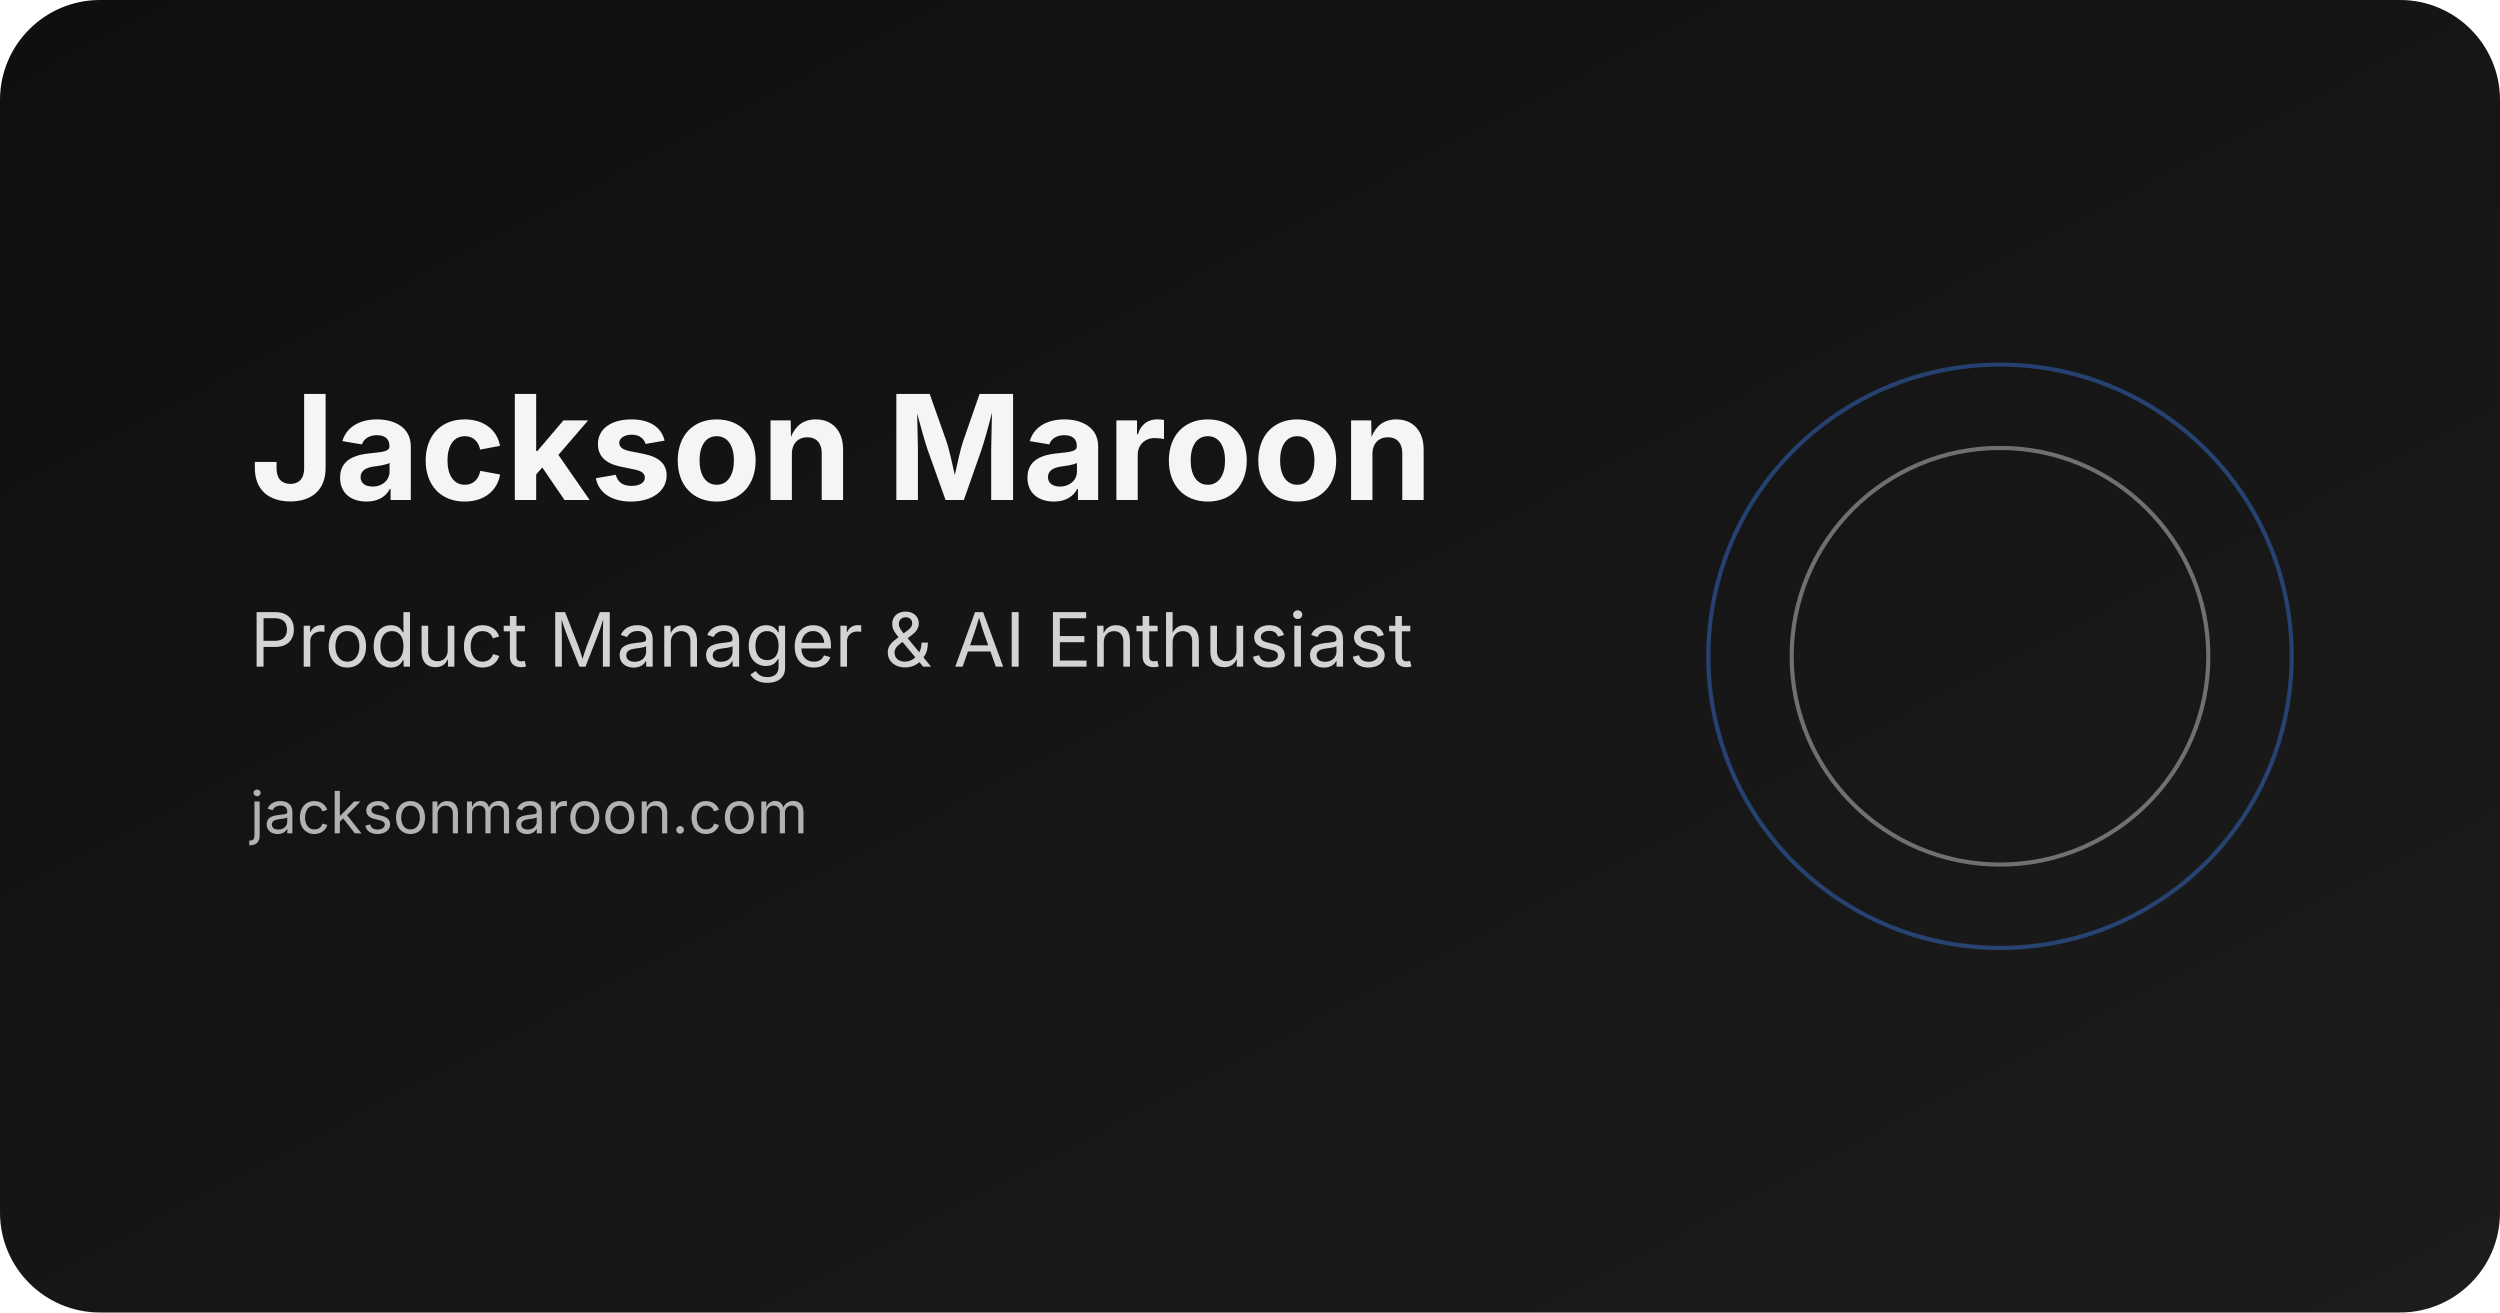
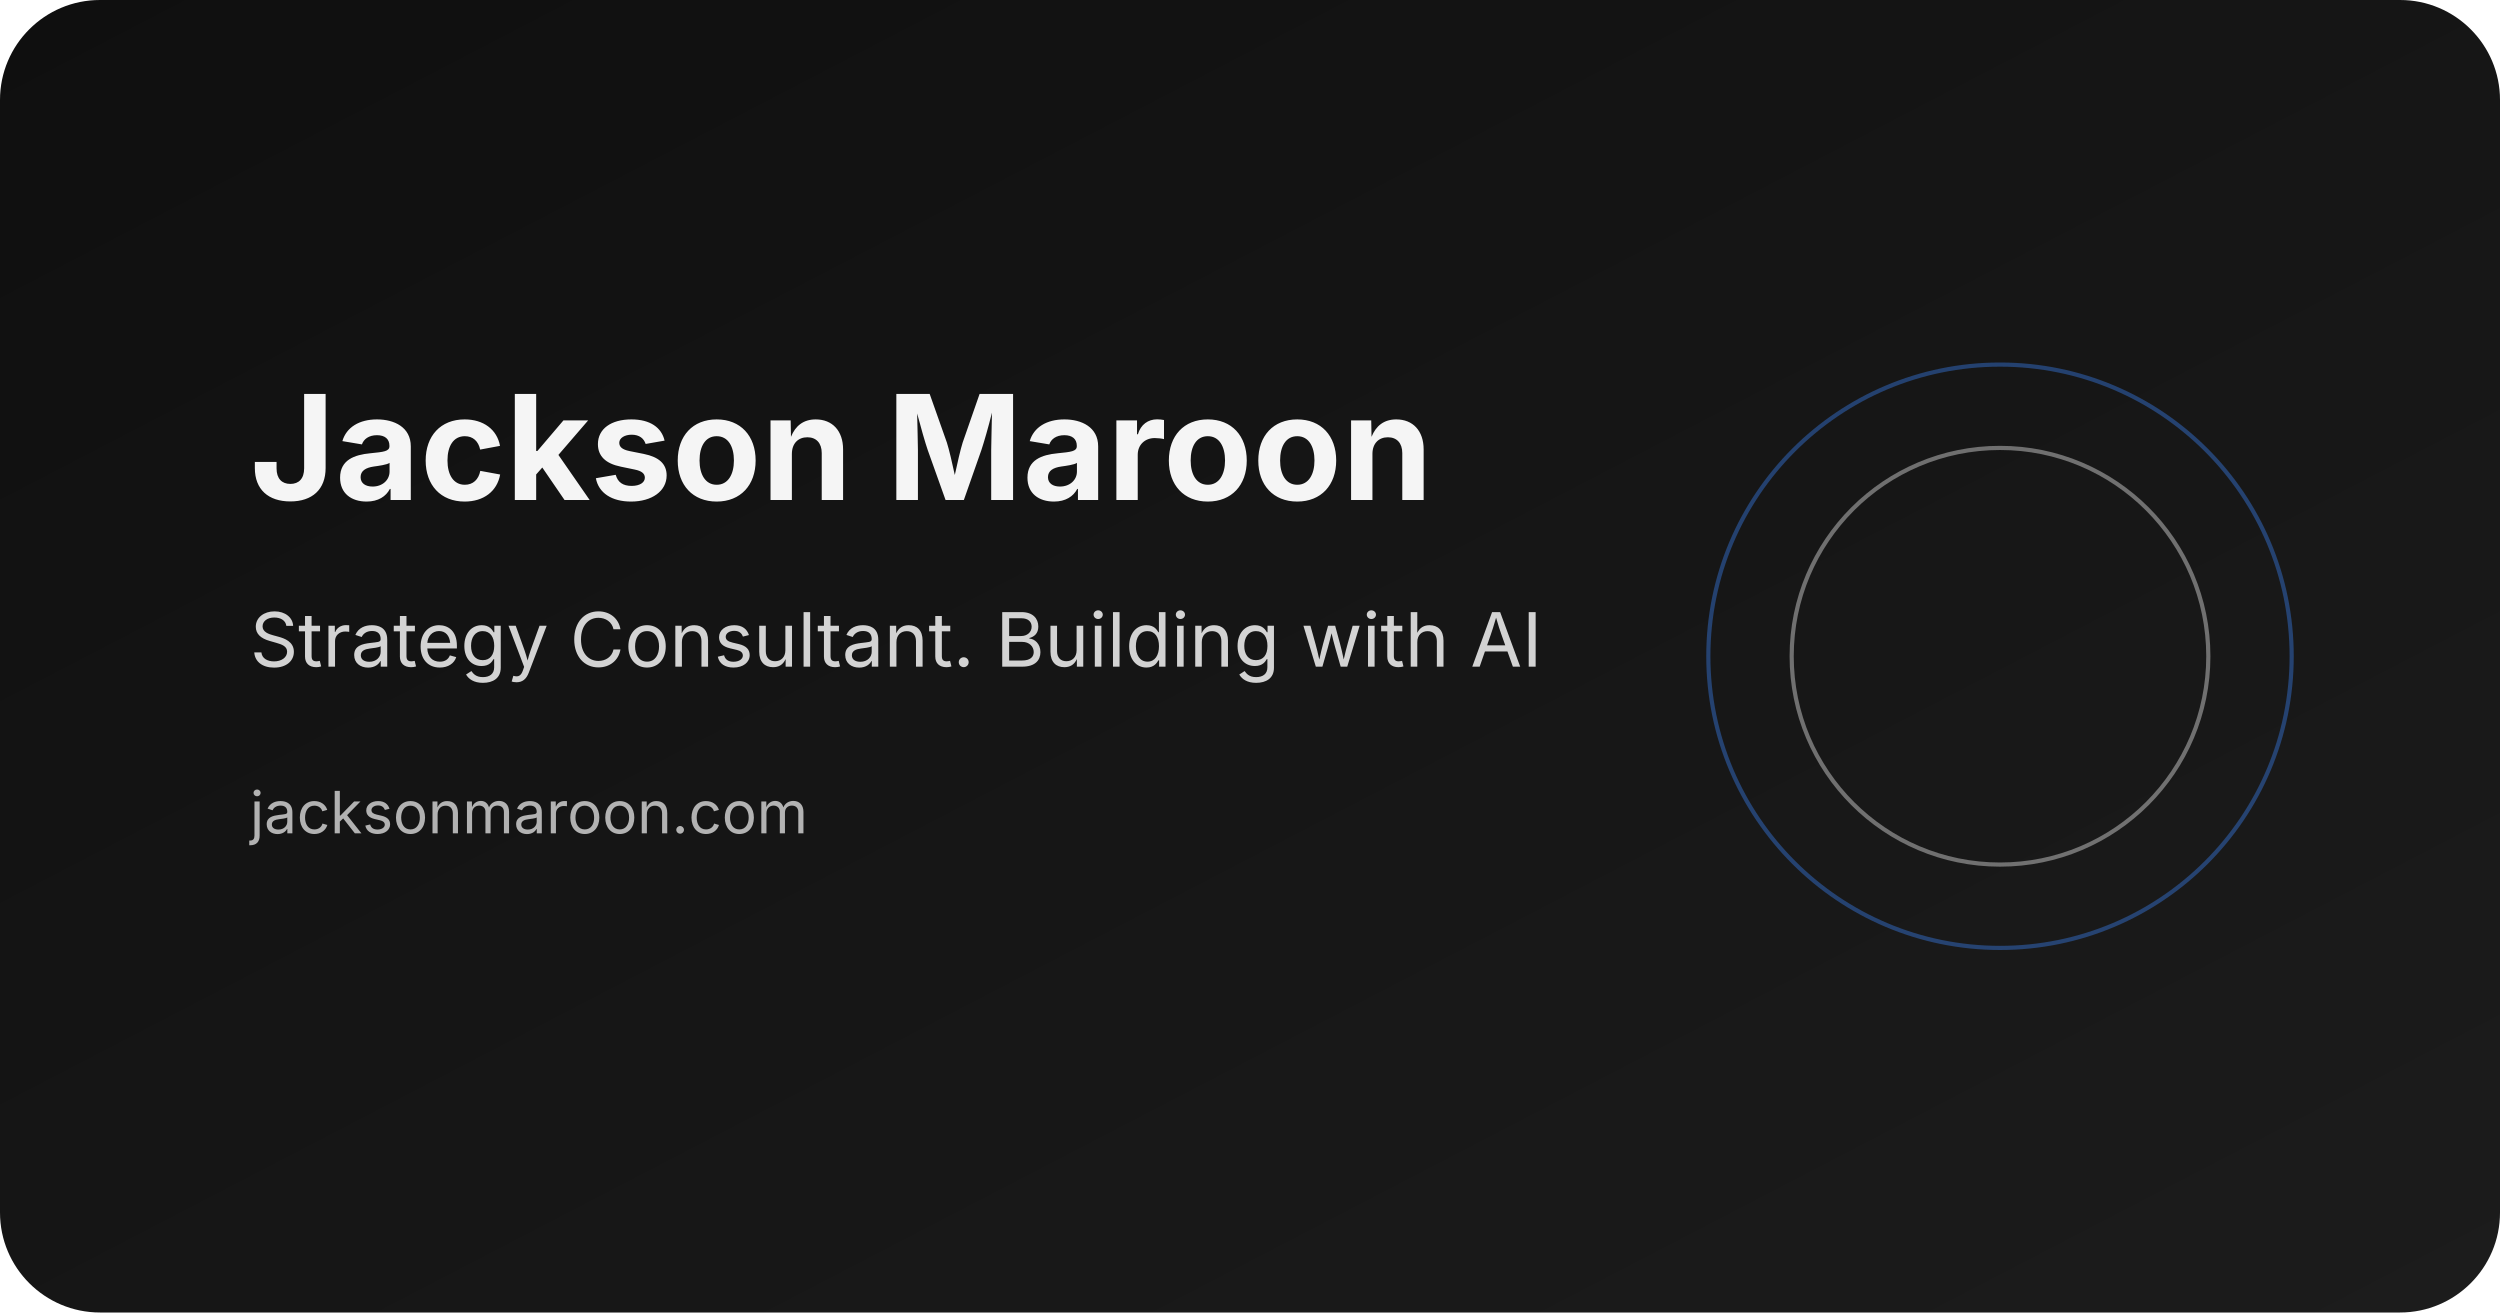
<svg xmlns="http://www.w3.org/2000/svg" width="1200" height="630" viewBox="0 0 1200 630" role="img" aria-labelledby="title desc">
  <defs>
    <linearGradient id="g" x1="0" y1="0" x2="1" y2="1">
      <stop offset="0" stop-color="#0f0f0f" />
      <stop offset="1" stop-color="#1c1c1c" />
    </linearGradient>
  </defs>
  <rect width="1200" height="630" fill="url(#g)" rx="48" />
  <g fill="#f5f5f5" font-family="'Inter', system-ui, -apple-system, BlinkMacSystemFont, 'Segoe UI', sans-serif">
    <text x="120" y="240" font-size="70" font-weight="700">Jackson Maroon</text>
-     <text x="120" y="320" font-size="36" opacity="0.85">Product Manager &amp; AI Enthusiast</text>
+     <text x="120" y="320" font-size="36" opacity="0.85">Strategy Consultant. Building with AI</text>
    <text x="120" y="400" font-size="28" opacity="0.7">jacksonmaroon.com</text>
  </g>
  <circle cx="960" cy="315" r="140" fill="none" stroke="#3b82f6" stroke-opacity="0.4" stroke-width="2" />
  <circle cx="960" cy="315" r="100" fill="none" stroke="#f5f5f5" stroke-opacity="0.4" stroke-width="2" />
</svg>
